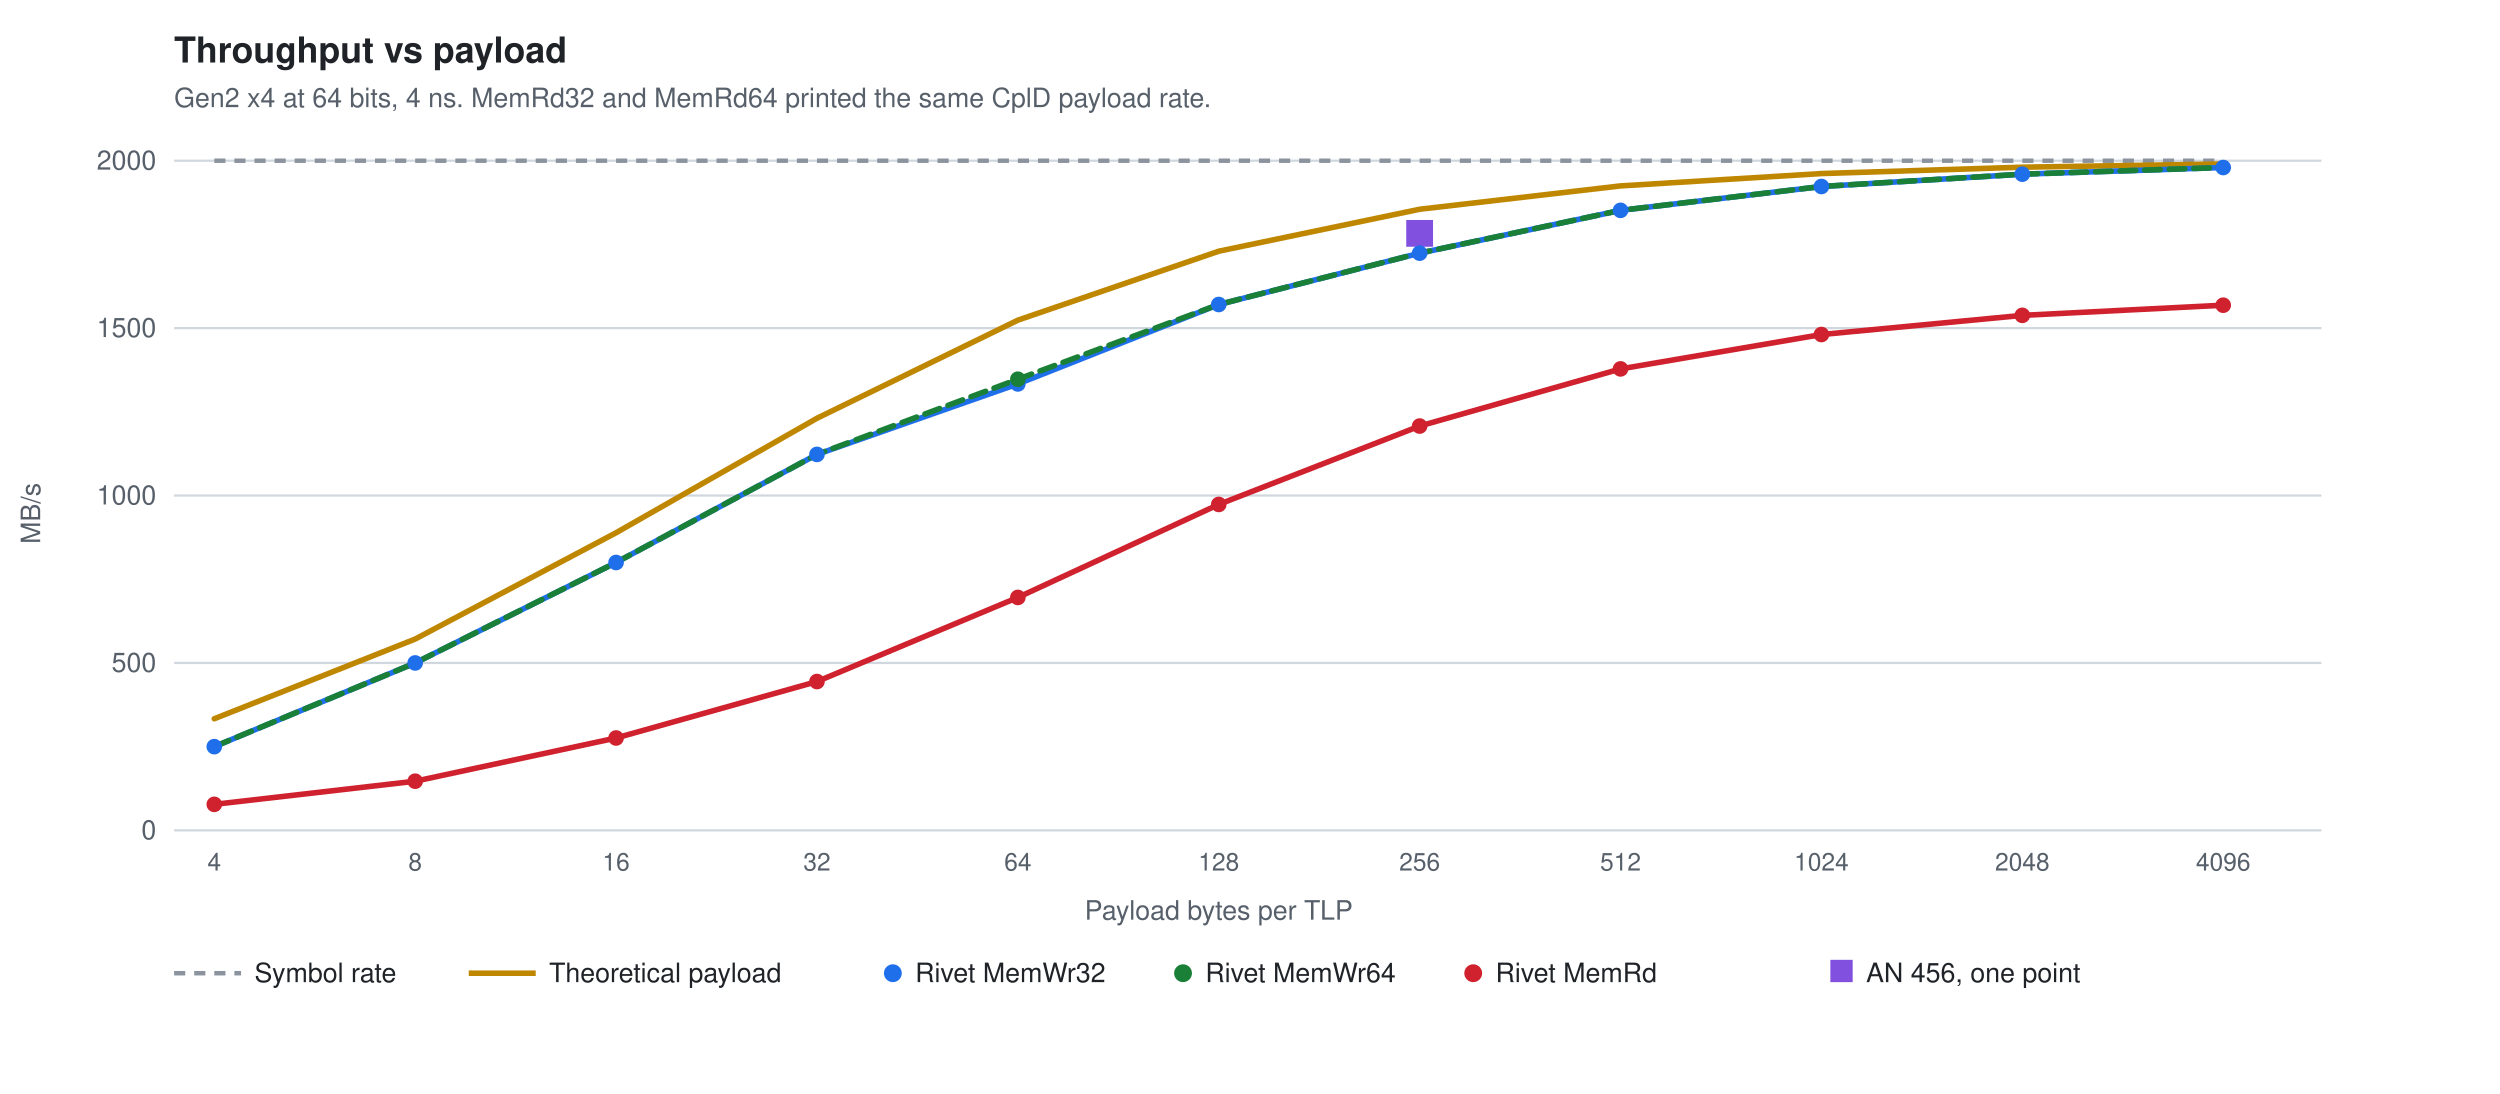
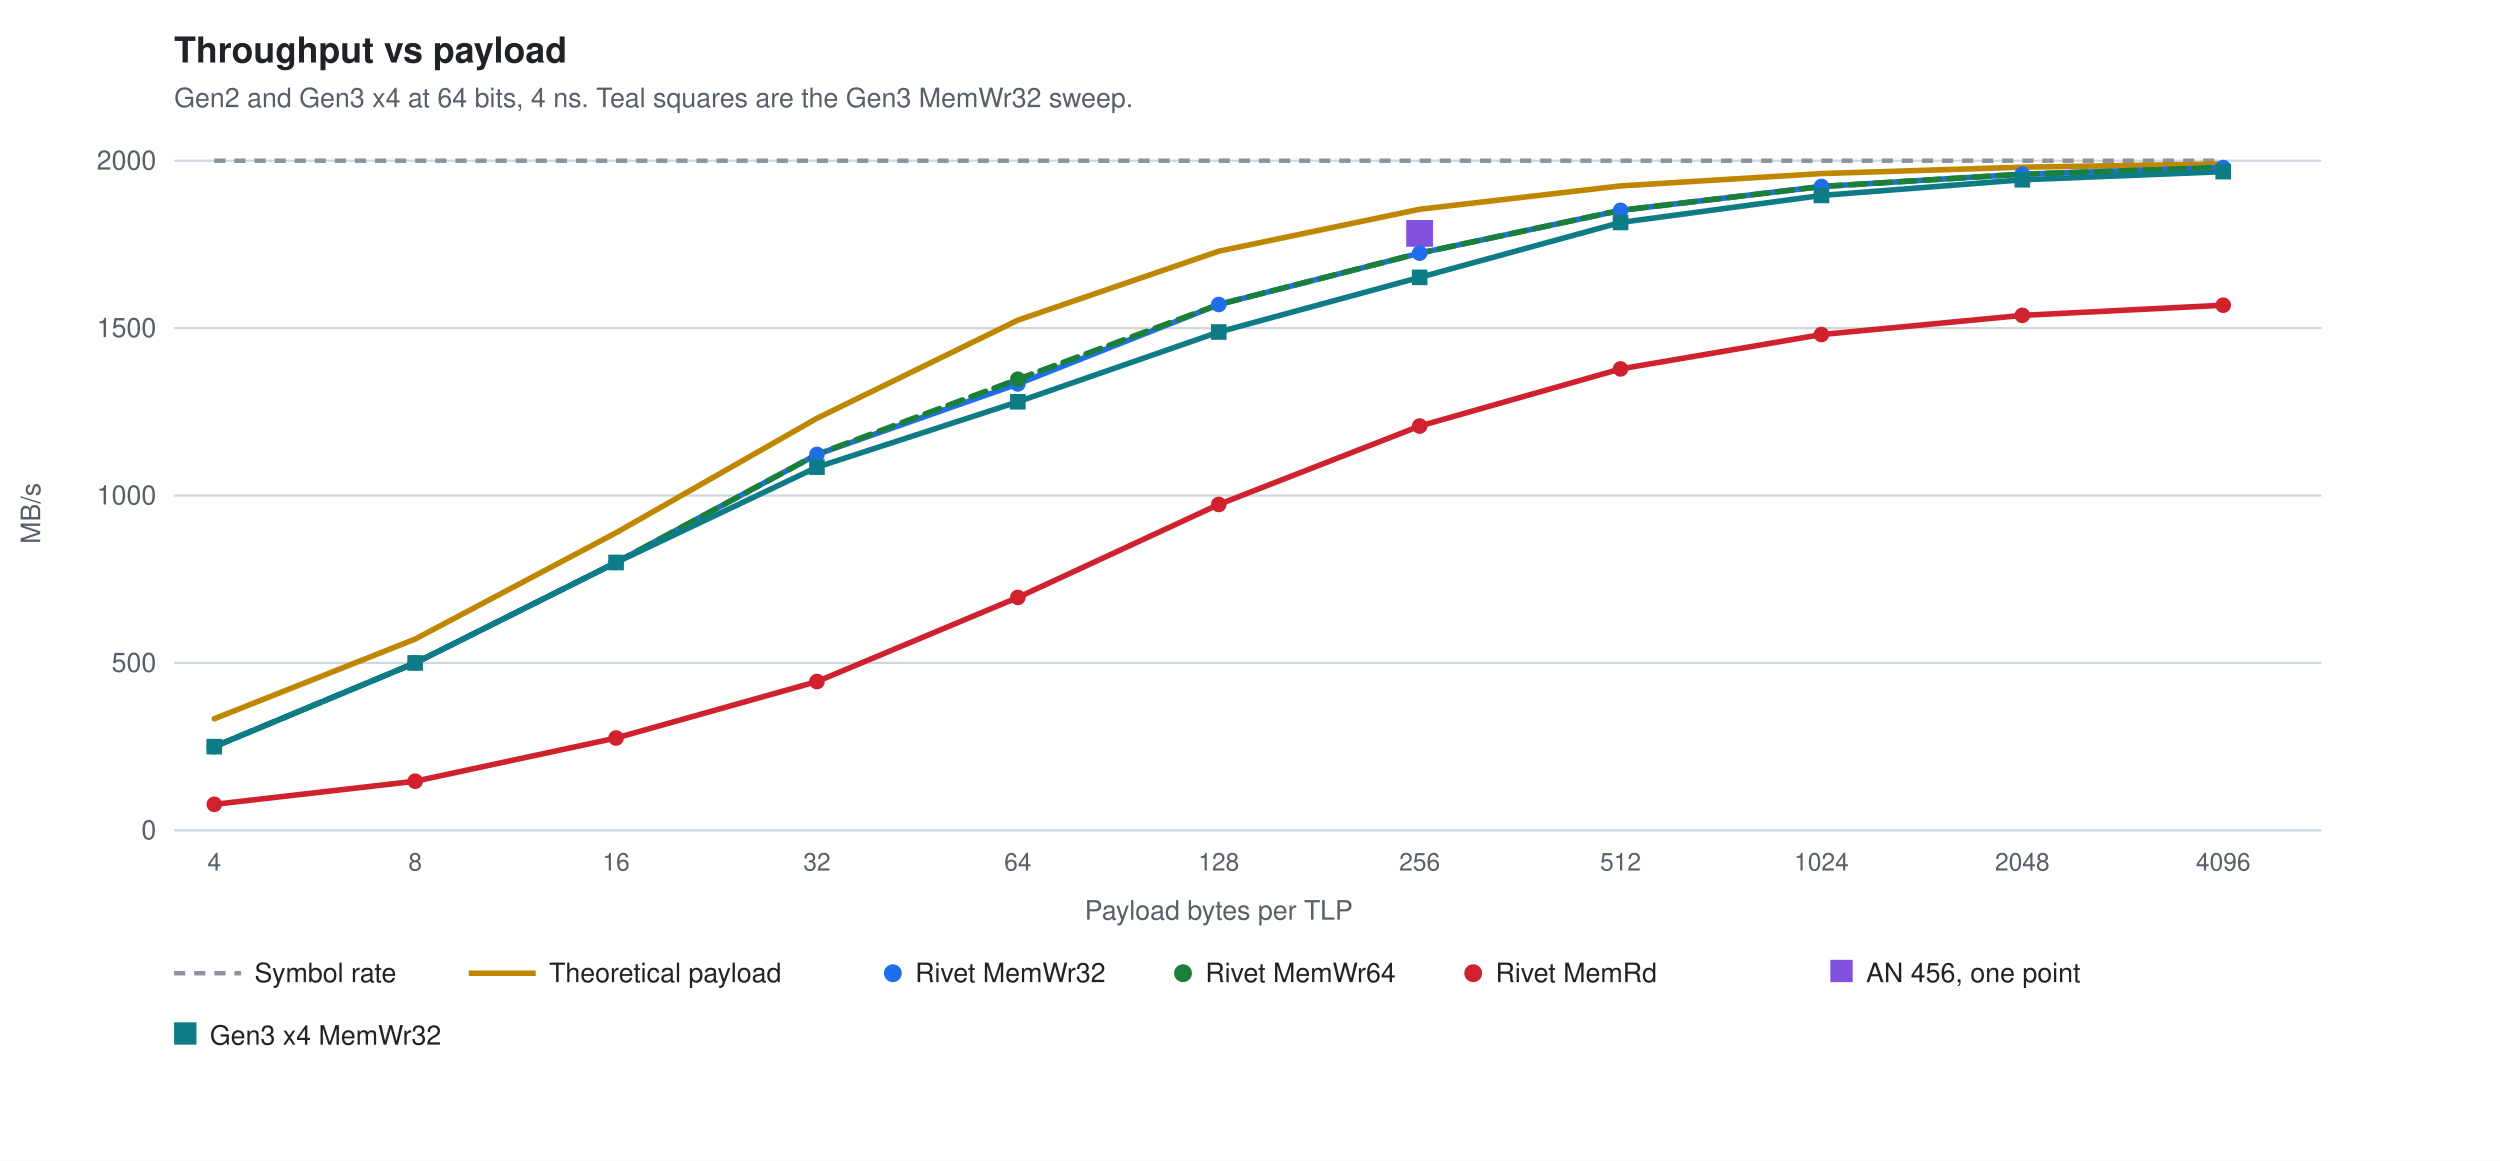
- <svg xmlns="http://www.w3.org/2000/svg" viewBox="0 0 1120 490" role="img" aria-labelledby="title desc">
-   <rect width="1120" height="490" fill="#ffffff" />
+ <svg xmlns="http://www.w3.org/2000/svg" viewBox="0 0 1120 520" role="img" aria-labelledby="title desc">
+   <rect width="1120" height="520" fill="#ffffff" />
  <text x="78" y="28" fill="#1f2328" font-family="Segoe UI, Helvetica, Arial, sans-serif" font-size="16" font-weight="600">Throughput vs payload</text>
-   <text x="78" y="48" fill="#57606a" font-family="Segoe UI, Helvetica, Arial, sans-serif" font-size="12">Gen2 x4 at 64 bits, 4 ns. MemRd32 and MemRd64 printed the same CplD payload rate.</text>
+   <text x="78" y="48" fill="#57606a" font-family="Segoe UI, Helvetica, Arial, sans-serif" font-size="12">Gen2 and Gen3 x4 at 64 bits, 4 ns. Teal squares are the Gen3 MemWr32 sweep.</text>
  <g fill="none" stroke="#d0d7de" stroke-width="1">
    <line x1="78" y1="72" x2="1040" y2="72" />
    <line x1="78" y1="147" x2="1040" y2="147" />
    <line x1="78" y1="222" x2="1040" y2="222" />
    <line x1="78" y1="297" x2="1040" y2="297" />
    <line x1="78" y1="372" x2="1040" y2="372" />
  </g>
  <g fill="#57606a" font-family="Segoe UI, Helvetica, Arial, sans-serif" font-size="12" text-anchor="end">
    <text x="70" y="76">2000</text>
    <text x="70" y="151">1500</text>
    <text x="70" y="226">1000</text>
    <text x="70" y="301">500</text>
    <text x="70" y="376">0</text>
  </g>
  <text x="18" y="230" fill="#57606a" font-family="Segoe UI, Helvetica, Arial, sans-serif" font-size="12" text-anchor="middle" transform="rotate(-90 18 230)">MB/s</text>
  <line x1="96" y1="72" x2="996" y2="72" fill="none" stroke="#8b949e" stroke-width="2" stroke-dasharray="5 4" />
  <polyline fill="none" stroke="#bf8700" stroke-width="2.5" stroke-linejoin="round" stroke-linecap="round" points="96,322 186,286.29 276,238.67 366,187.38 456,143.43 546,112.54 636,93.74 726,83.28 816,77.75 906,74.9 996,73.46" />
  <rect x="630" y="98.55" width="12" height="12" fill="#8250df" />
  <polyline fill="none" stroke="#1f6feb" stroke-width="2.5" stroke-linejoin="round" stroke-linecap="round" points="96,334.50 186,297.00 276,252.00 366,203.58 456,172.00 546,136.42 636,113.41 726,94.24 816,83.55 906,78.03 996,75.05" />
  <polyline fill="none" stroke="#1a7f37" stroke-width="2.5" stroke-dasharray="7 4" stroke-linejoin="round" stroke-linecap="round" points="96,334.50 186,297.00 276,252.00 366,203.58 456,169.89 546,136.42 636,113.41 726,94.24 816,83.55 906,78.03 996,75.05" />
  <g fill="#1f6feb">
    <circle cx="96" cy="334.50" r="3.5" />
    <circle cx="186" cy="297.00" r="3.5" />
    <circle cx="276" cy="252.00" r="3.5" />
    <circle cx="366" cy="203.58" r="3.5" />
    <circle cx="456" cy="172.00" r="3.5" />
    <circle cx="546" cy="136.42" r="3.5" />
    <circle cx="636" cy="113.41" r="3.5" />
    <circle cx="726" cy="94.24" r="3.5" />
    <circle cx="816" cy="83.55" r="3.5" />
    <circle cx="906" cy="78.03" r="3.5" />
    <circle cx="996" cy="75.05" r="3.5" />
  </g>
  <g fill="#1a7f37">
    <circle cx="456" cy="169.89" r="3.5" />
  </g>
  <polyline fill="none" stroke="#cf222e" stroke-width="2.5" stroke-linejoin="round" stroke-linecap="round" points="96,360.35 186,349.98 276,330.62 366,305.33 456,267.65 546,225.99 636,190.87 726,165.27 816,149.87 906,141.28 996,136.73" />
  <g fill="#cf222e">
    <circle cx="96" cy="360.35" r="3.5" />
    <circle cx="186" cy="349.98" r="3.5" />
    <circle cx="276" cy="330.62" r="3.5" />
    <circle cx="366" cy="305.33" r="3.5" />
    <circle cx="456" cy="267.65" r="3.5" />
    <circle cx="546" cy="225.99" r="3.5" />
    <circle cx="636" cy="190.87" r="3.5" />
    <circle cx="726" cy="165.27" r="3.5" />
    <circle cx="816" cy="149.87" r="3.5" />
    <circle cx="906" cy="141.28" r="3.5" />
    <circle cx="996" cy="136.73" r="3.5" />
  </g>
+   <polyline fill="none" stroke="#0e7c86" stroke-width="2.5" stroke-linejoin="round" stroke-linecap="round" points="96,334.50 186,297.00 276,252.00 366,209.29 456,180.00 546,148.74 636,124.26 726,99.66 816,87.56 906,80.54 996,76.90" />
+   <g fill="#0e7c86">
+     <rect x="92.5" y="331.00" width="7" height="7" />
+     <rect x="182.5" y="293.50" width="7" height="7" />
+     <rect x="272.5" y="248.50" width="7" height="7" />
+     <rect x="362.5" y="205.79" width="7" height="7" />
+     <rect x="452.5" y="176.50" width="7" height="7" />
+     <rect x="542.5" y="145.24" width="7" height="7" />
+     <rect x="632.5" y="120.76" width="7" height="7" />
+     <rect x="722.5" y="96.16" width="7" height="7" />
+     <rect x="812.5" y="84.06" width="7" height="7" />
+     <rect x="902.5" y="77.04" width="7" height="7" />
+     <rect x="992.5" y="73.40" width="7" height="7" />
+   </g>
  <g fill="#57606a" font-family="Segoe UI, Helvetica, Arial, sans-serif" font-size="11" text-anchor="middle">
    <text x="96" y="390">4</text>
    <text x="186" y="390">8</text>
    <text x="276" y="390">16</text>
    <text x="366" y="390">32</text>
    <text x="456" y="390">64</text>
    <text x="546" y="390">128</text>
    <text x="636" y="390">256</text>
    <text x="726" y="390">512</text>
    <text x="816" y="390">1024</text>
    <text x="906" y="390">2048</text>
    <text x="996" y="390">4096</text>
  </g>
  <text x="546" y="412" fill="#57606a" font-family="Segoe UI, Helvetica, Arial, sans-serif" font-size="12" text-anchor="middle">Payload bytes per TLP</text>
  <g font-family="Segoe UI, Helvetica, Arial, sans-serif" font-size="12" fill="#1f2328">
    <line x1="78" y1="436" x2="108" y2="436" stroke="#8b949e" stroke-width="2" stroke-dasharray="5 4" />
    <text x="114" y="440">Symbol rate</text>
    <line x1="210" y1="436" x2="240" y2="436" stroke="#bf8700" stroke-width="2.5" />
    <text x="246" y="440">Theoretical payload</text>
    <circle cx="400" cy="436" r="4" fill="#1f6feb" />
    <text x="410" y="440">Rivet MemWr32</text>
    <circle cx="530" cy="436" r="4" fill="#1a7f37" />
    <text x="540" y="440">Rivet MemWr64</text>
    <circle cx="660" cy="436" r="4" fill="#cf222e" />
    <text x="670" y="440">Rivet MemRd</text>
    <rect x="820" y="430" width="10" height="10" fill="#8250df" />
    <text x="836" y="440">AN 456, one point</text>
+     <rect x="78" y="458" width="10" height="10" fill="#0e7c86" />
+     <text x="94" y="468">Gen3 x4 MemWr32</text>
  </g>
</svg>
